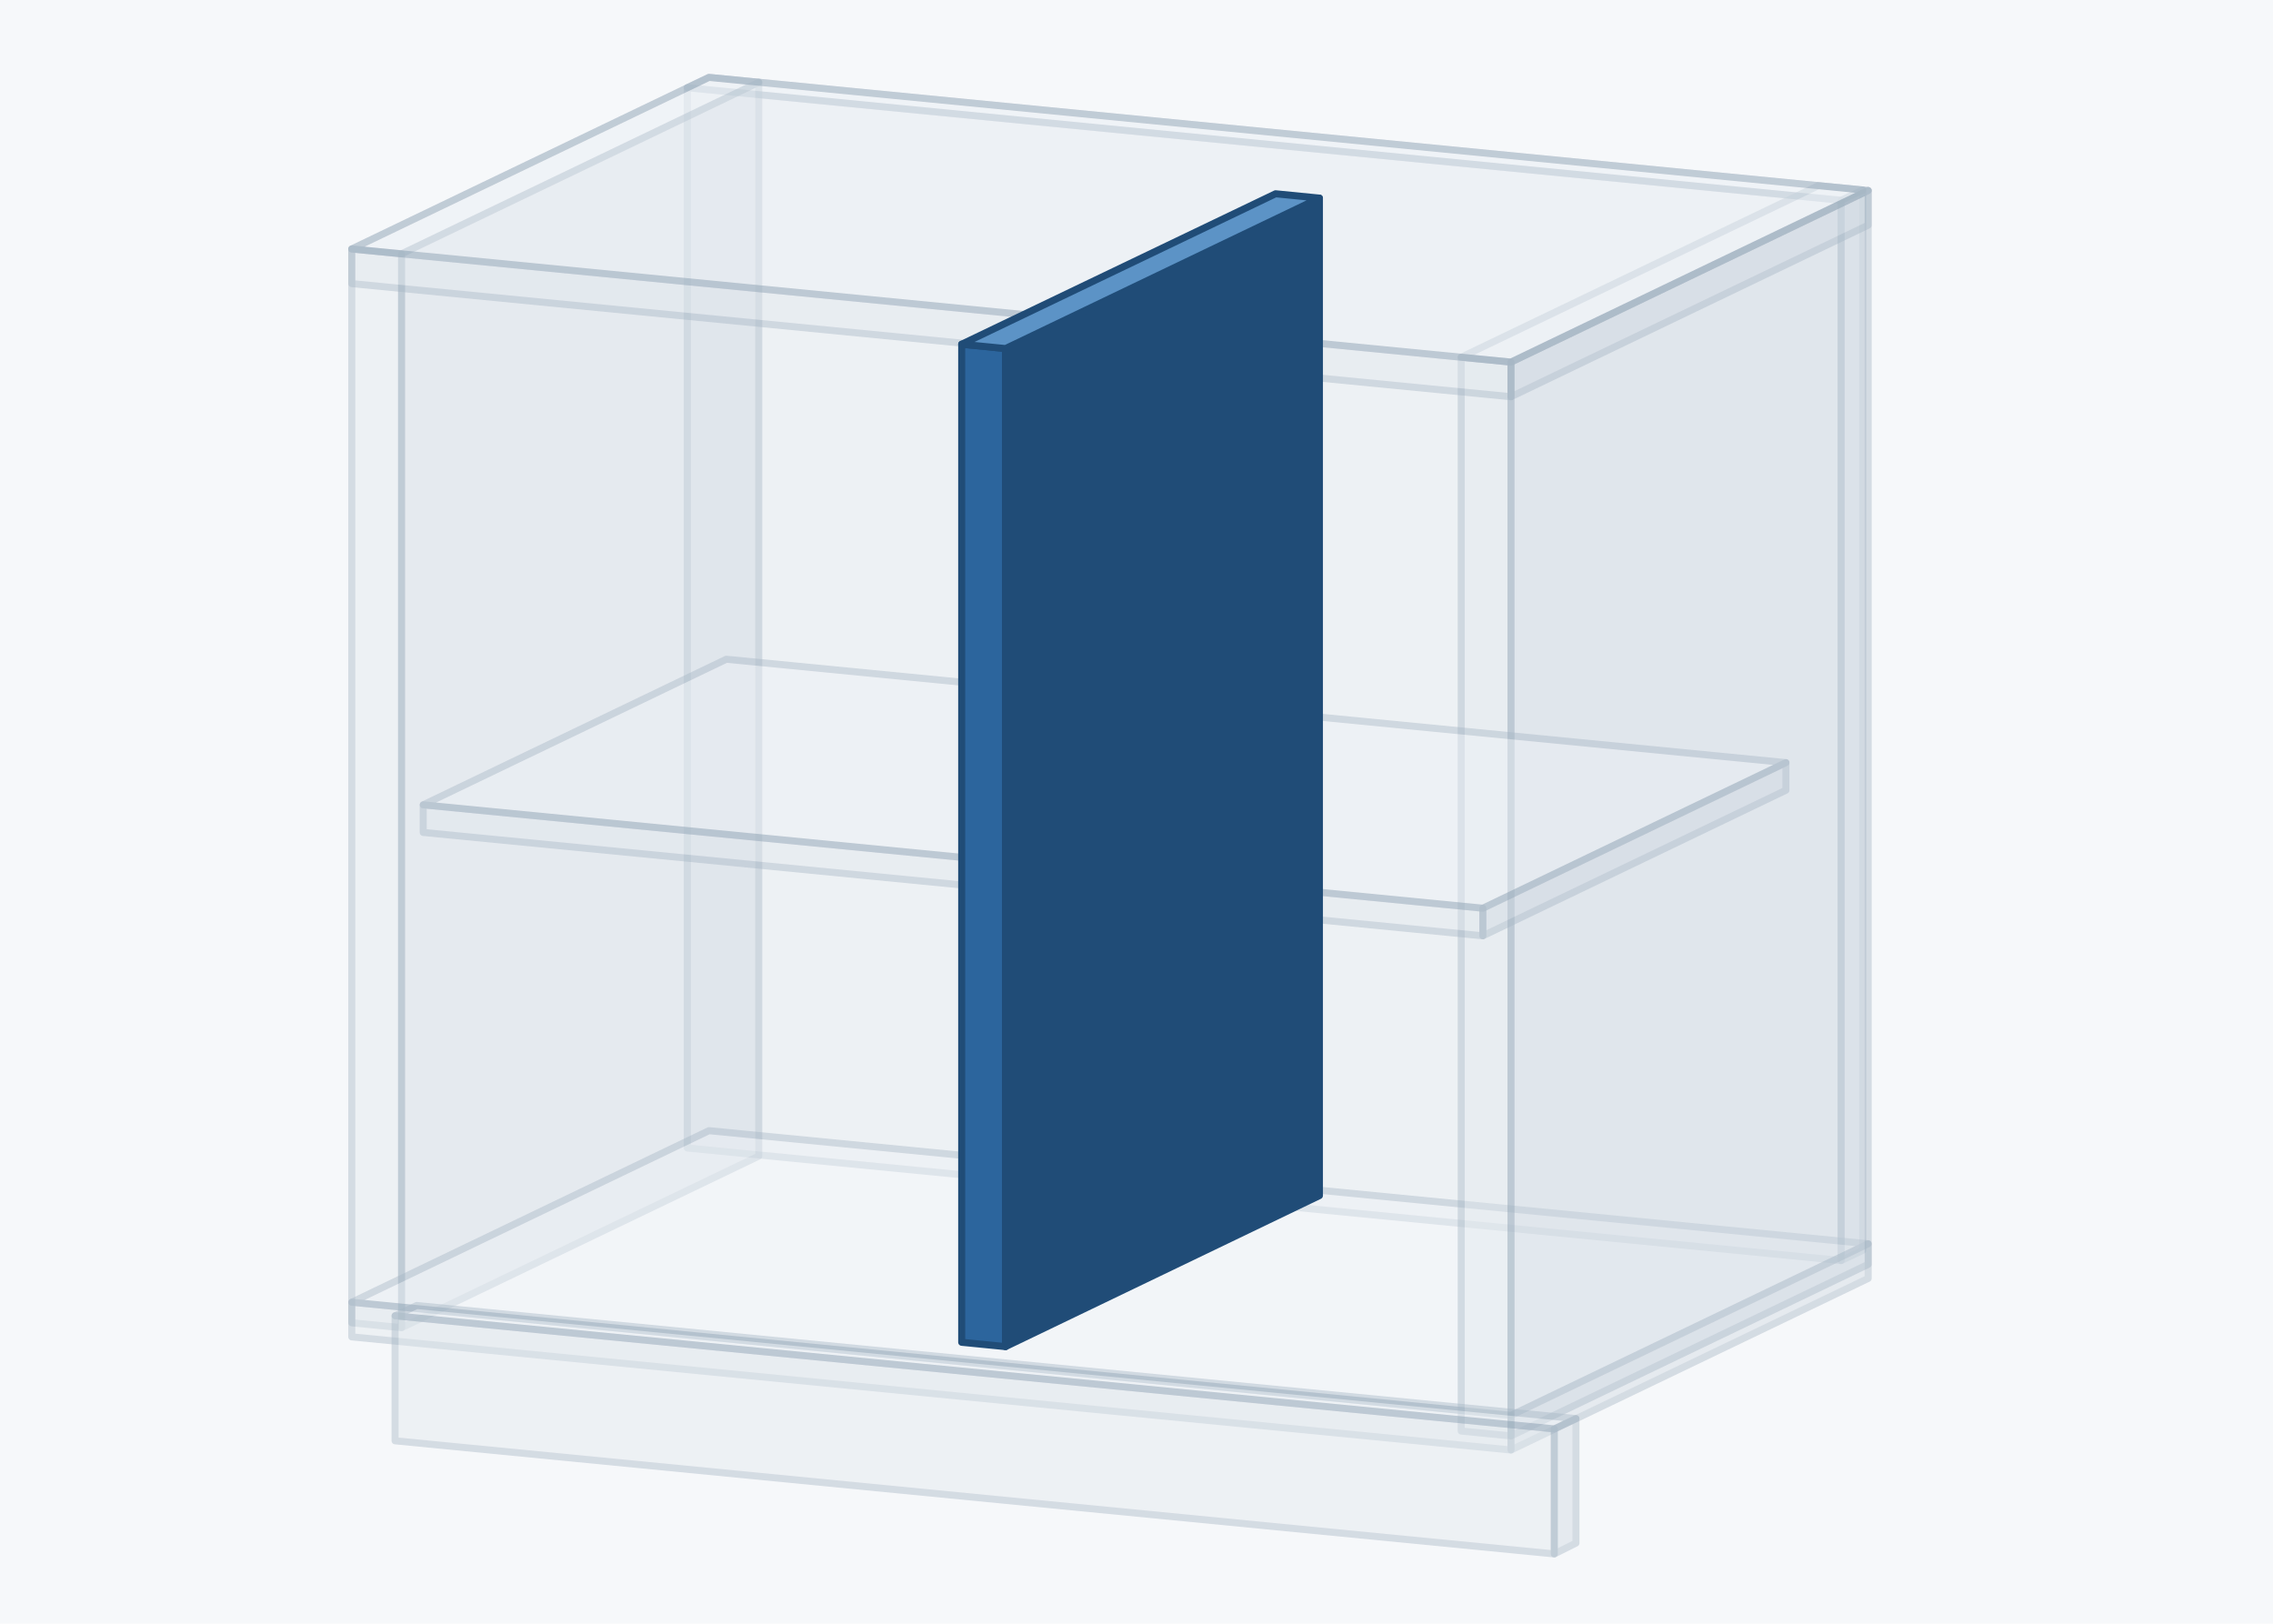
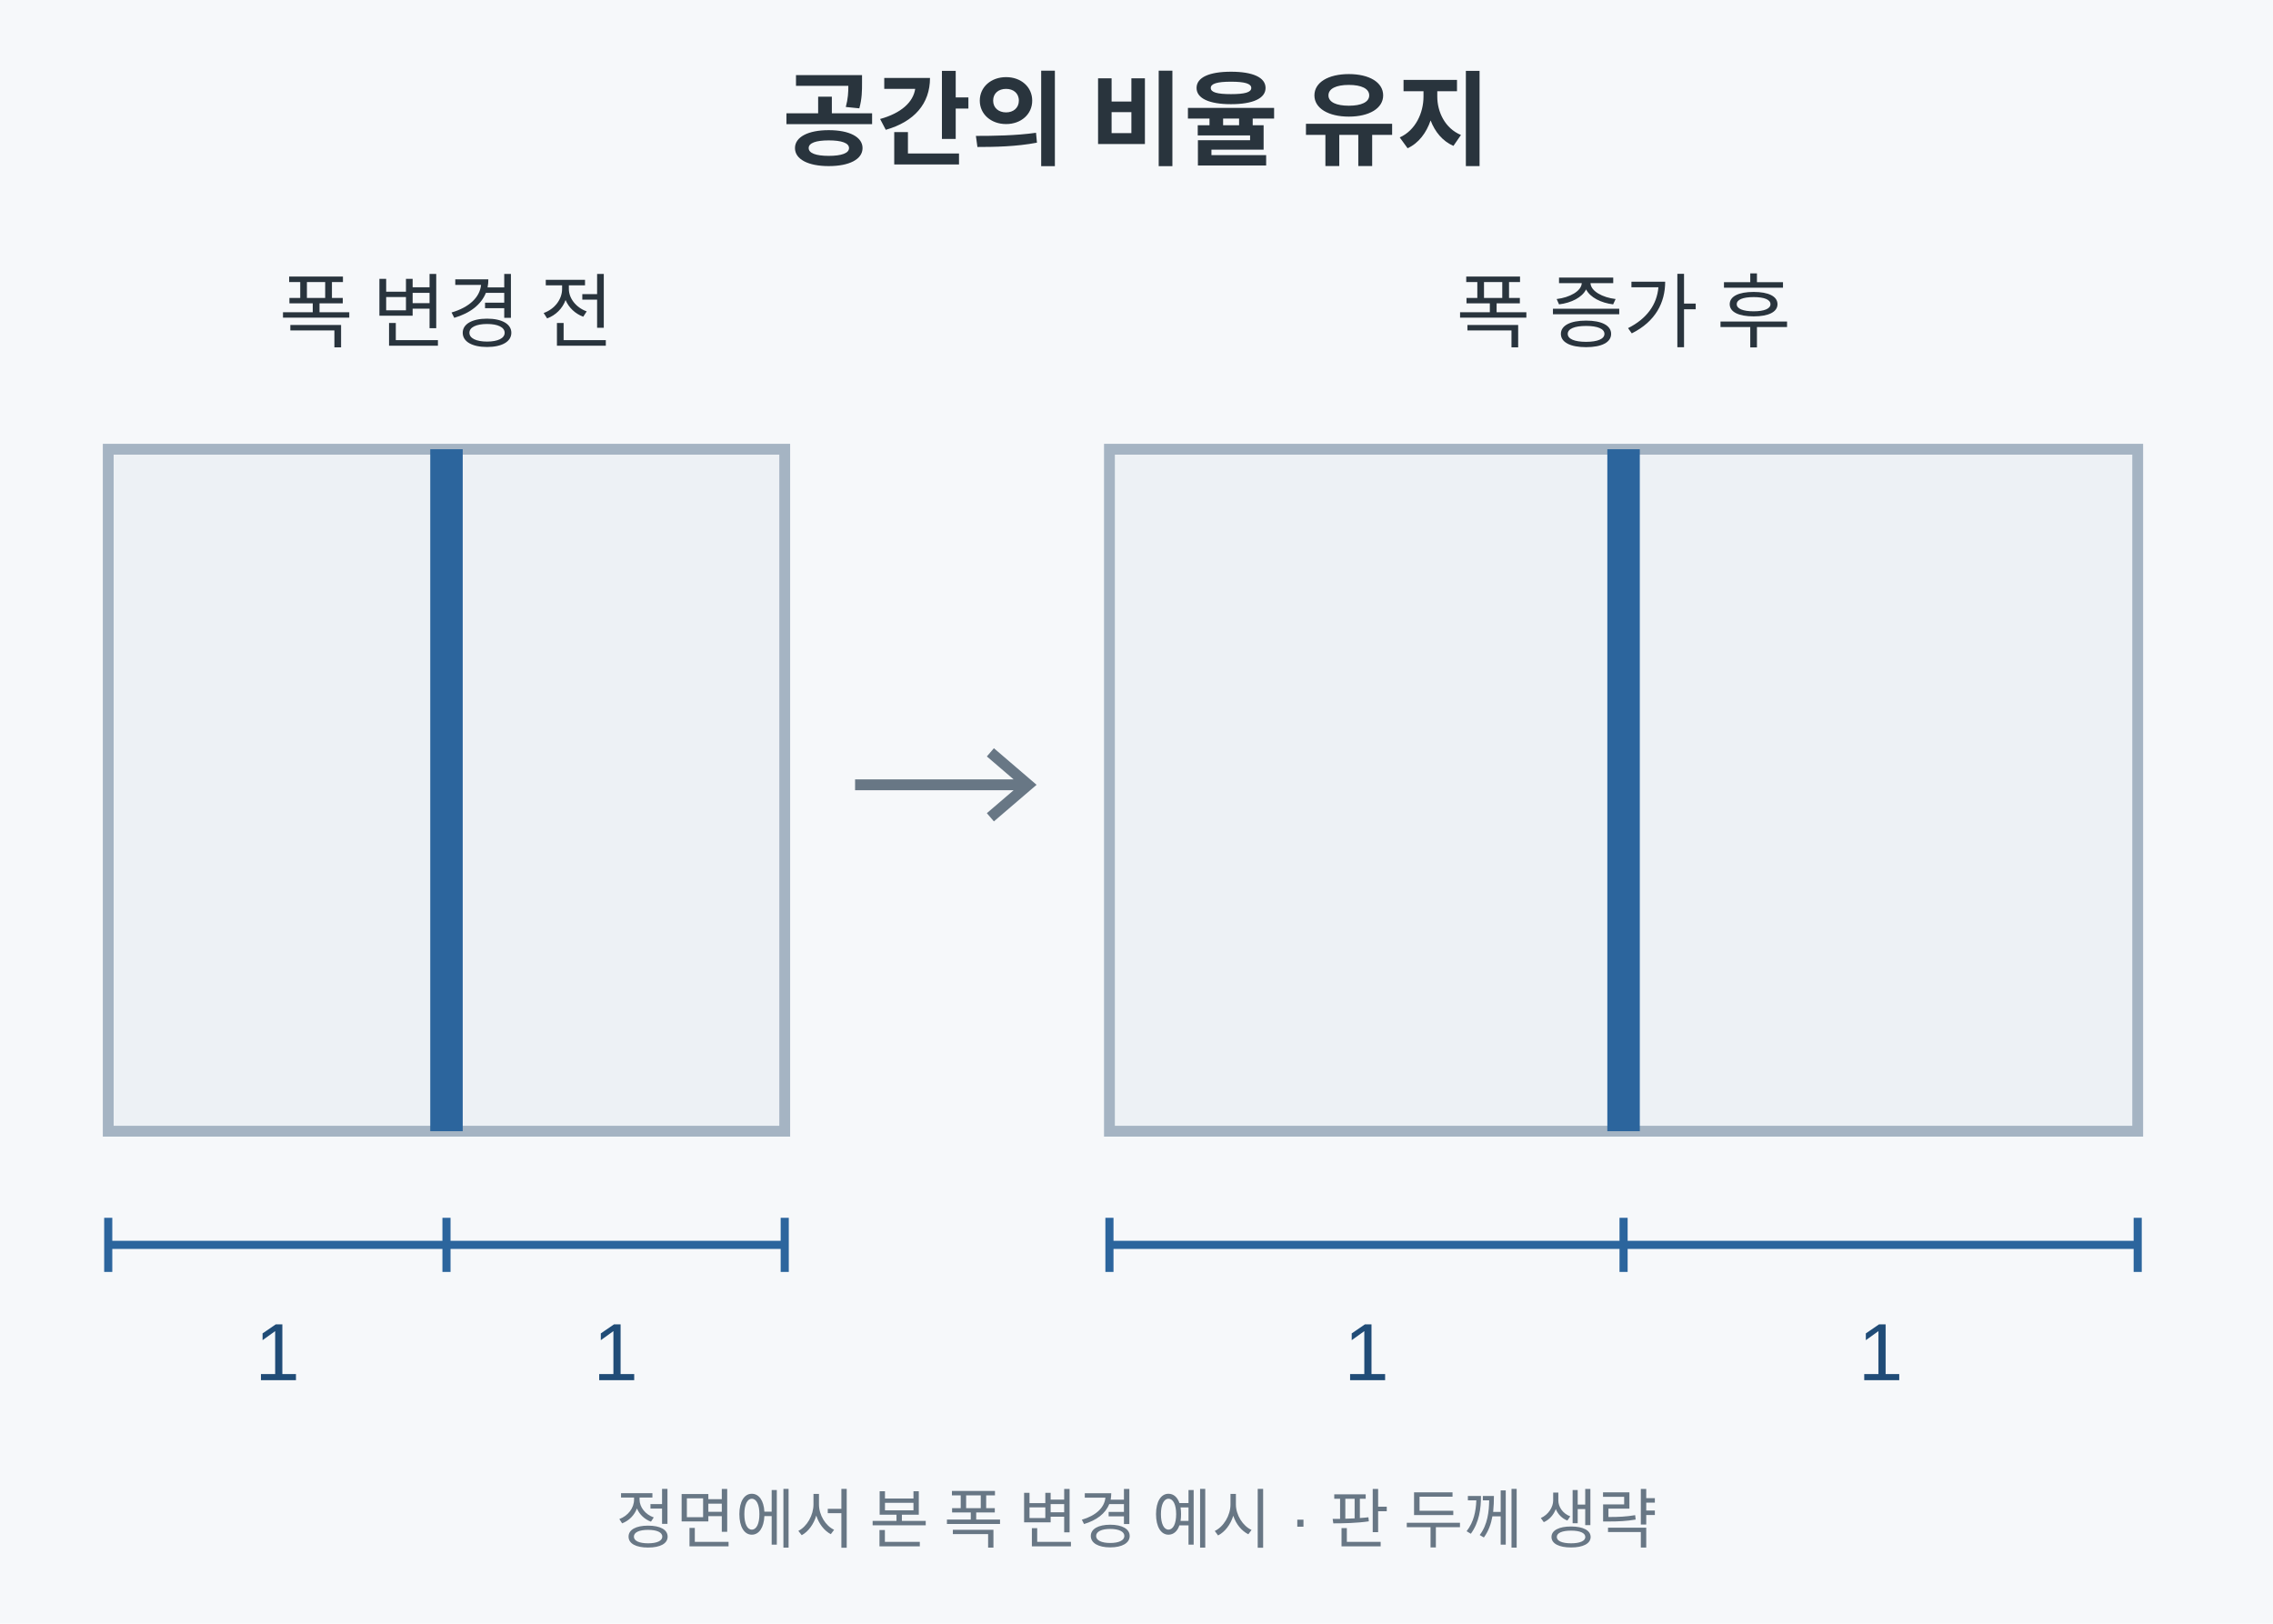
<svg xmlns="http://www.w3.org/2000/svg" width="420" height="300" viewBox="0 0 420 300" role="img" aria-labelledby="title description">
  <rect width="420" height="300" fill="#f6f8fa" />
-   <polygon points="127.0,212.1 340.2,232.9 340.2,37.0 127.0,16.2" fill="#e0e6ec" stroke="#a5b4c3" stroke-width="1.3" stroke-linejoin="round" opacity="0.42" />
-   <polygon points="340.2,232.9 344.2,231.0 344.2,35.1 340.2,37.0" fill="#ccd6df" stroke="#a5b4c3" stroke-width="1.3" stroke-linejoin="round" opacity="0.42" />
-   <polygon points="127.0,16.2 340.2,37.0 344.2,35.1 131.0,14.3" fill="#edf1f5" stroke="#a5b4c3" stroke-width="1.3" stroke-linejoin="round" opacity="0.42" />
-   <polygon points="65.0,244.4 74.2,245.3 74.2,46.9 65.0,46.0" fill="#e0e6ec" stroke="#a5b4c3" stroke-width="1.3" stroke-linejoin="round" opacity="0.42" />
-   <polygon points="74.2,245.3 140.2,213.6 140.2,15.2 74.2,46.9" fill="#ccd6df" stroke="#a5b4c3" stroke-width="1.3" stroke-linejoin="round" opacity="0.42" />
-   <polygon points="65.0,46.0 74.2,46.9 140.2,15.2 131.0,14.3" fill="#edf1f5" stroke="#a5b4c3" stroke-width="1.3" stroke-linejoin="round" opacity="0.42" />
-   <polygon points="65.0,247.0 279.2,267.9 279.2,261.5 65.0,240.6" fill="#e0e6ec" stroke="#a5b4c3" stroke-width="1.3" stroke-linejoin="round" opacity="0.42" />
-   <polygon points="279.2,267.9 345.2,236.2 345.2,229.8 279.2,261.5" fill="#ccd6df" stroke="#a5b4c3" stroke-width="1.3" stroke-linejoin="round" opacity="0.42" />
-   <polygon points="65.0,240.6 279.2,261.5 345.2,229.8 131.0,208.9" fill="#edf1f5" stroke="#a5b4c3" stroke-width="1.3" stroke-linejoin="round" opacity="0.42" />
-   <polygon points="270.0,264.4 279.2,265.3 279.2,66.9 270.0,66.0" fill="#e0e6ec" stroke="#a5b4c3" stroke-width="1.3" stroke-linejoin="round" opacity="0.42" />
-   <polygon points="279.2,265.3 345.2,233.6 345.2,35.2 279.2,66.9" fill="#ccd6df" stroke="#a5b4c3" stroke-width="1.3" stroke-linejoin="round" opacity="0.42" />
-   <polygon points="270.0,66.0 279.2,66.9 345.2,35.2 336.0,34.3" fill="#edf1f5" stroke="#a5b4c3" stroke-width="1.3" stroke-linejoin="round" opacity="0.42" />
-   <polygon points="78.2,153.8 274.0,172.9 274.0,167.8 78.2,148.7" fill="#e0e6ec" stroke="#a5b4c3" stroke-width="1.3" stroke-linejoin="round" opacity="0.42" />
-   <polygon points="274.0,172.9 330.0,146.0 330.0,140.9 274.0,167.8" fill="#ccd6df" stroke="#a5b4c3" stroke-width="1.3" stroke-linejoin="round" opacity="0.42" />
-   <polygon points="78.2,148.7 274.0,167.8 330.0,140.9 134.2,121.8" fill="#edf1f5" stroke="#a5b4c3" stroke-width="1.3" stroke-linejoin="round" opacity="0.42" />
-   <polygon points="65.0,52.4 279.2,73.3 279.2,66.9 65.0,46.0" fill="#e0e6ec" stroke="#a5b4c3" stroke-width="1.3" stroke-linejoin="round" opacity="0.42" />
-   <polygon points="279.2,73.3 345.2,41.6 345.2,35.2 279.2,66.9" fill="#ccd6df" stroke="#a5b4c3" stroke-width="1.3" stroke-linejoin="round" opacity="0.42" />
-   <polygon points="65.0,46.0 279.2,66.9 345.2,35.2 131.0,14.3" fill="#edf1f5" stroke="#a5b4c3" stroke-width="1.3" stroke-linejoin="round" opacity="0.42" />
-   <polygon points="73.0,266.2 287.2,287.1 287.2,264.0 73.0,243.1" fill="#e0e6ec" stroke="#a5b4c3" stroke-width="1.3" stroke-linejoin="round" opacity="0.42" />
-   <polygon points="287.2,287.1 291.2,285.1 291.2,262.1 287.2,264.0" fill="#ccd6df" stroke="#a5b4c3" stroke-width="1.3" stroke-linejoin="round" opacity="0.42" />
-   <polygon points="73.0,243.1 287.2,264.0 291.2,262.1 77.0,241.2" fill="#edf1f5" stroke="#a5b4c3" stroke-width="1.3" stroke-linejoin="round" opacity="0.42" />
-   <polygon points="177.7,248.0 185.8,248.8 185.8,64.4 177.7,63.6" fill="#2c659d" stroke="#204c77" stroke-width="1.3" stroke-linejoin="round" opacity="1" />
-   <polygon points="185.8,248.8 243.8,220.9 243.8,36.6 185.8,64.4" fill="#204c77" stroke="#204c77" stroke-width="1.3" stroke-linejoin="round" opacity="1" />
-   <polygon points="177.7,63.6 185.8,64.4 243.8,36.6 235.7,35.8" fill="#5c93c6" stroke="#204c77" stroke-width="1.3" stroke-linejoin="round" opacity="1" />
+   <g font-family="Arial, sans-serif" fill="#29343d">
+     <text x="210" y="29" text-anchor="middle" font-size="19" font-weight="bold">공간의 비율 유지</text>
+     <text x="82.5" y="63" text-anchor="middle" font-size="15">폭 변경 전</text>
+     <rect x="20" y="83" width="125" height="126" fill="#edf1f5" stroke="#a5b4c3" stroke-width="2" />
+     <rect x="79.5" y="83" width="6" height="126" fill="#2c659d" />
+     <path d="M20,225v10 M20,230H82.5 M82.5,225v10" fill="none" stroke="#2c659d" stroke-width="1.5" />
+     <text x="51.25" y="255" text-anchor="middle" font-size="15" fill="#204c77">1</text>
+     <path d="M82.5,230H145 M145,225v10" fill="none" stroke="#2c659d" stroke-width="1.5" />
+     <text x="113.75" y="255" text-anchor="middle" font-size="15" fill="#204c77">1</text>
+     <text x="300.0" y="63" text-anchor="middle" font-size="15">폭 증가 후</text>
+     <rect x="205" y="83" width="190" height="126" fill="#edf1f5" stroke="#a5b4c3" stroke-width="2" />
+     <rect x="297.0" y="83" width="6" height="126" fill="#2c659d" />
+     <path d="M205,225v10 M205,230H300.0 M300.0,225v10" fill="none" stroke="#2c659d" stroke-width="1.5" />
+     <text x="252.5" y="255" text-anchor="middle" font-size="15" fill="#204c77">1</text>
+     <path d="M300.0,230H395 M395,225v10" fill="none" stroke="#2c659d" stroke-width="1.5" />
+     <text x="347.5" y="255" text-anchor="middle" font-size="15" fill="#204c77">1</text>
+     <path d="M158,145h32m-7,-6 7,6-7,6" fill="none" stroke="#687785" stroke-width="2" />
+     <text x="210" y="285" text-anchor="middle" font-size="12" fill="#687785">정면에서 본 폭 변경 예시 · 판 두께 생략</text>
+   </g>
</svg>
